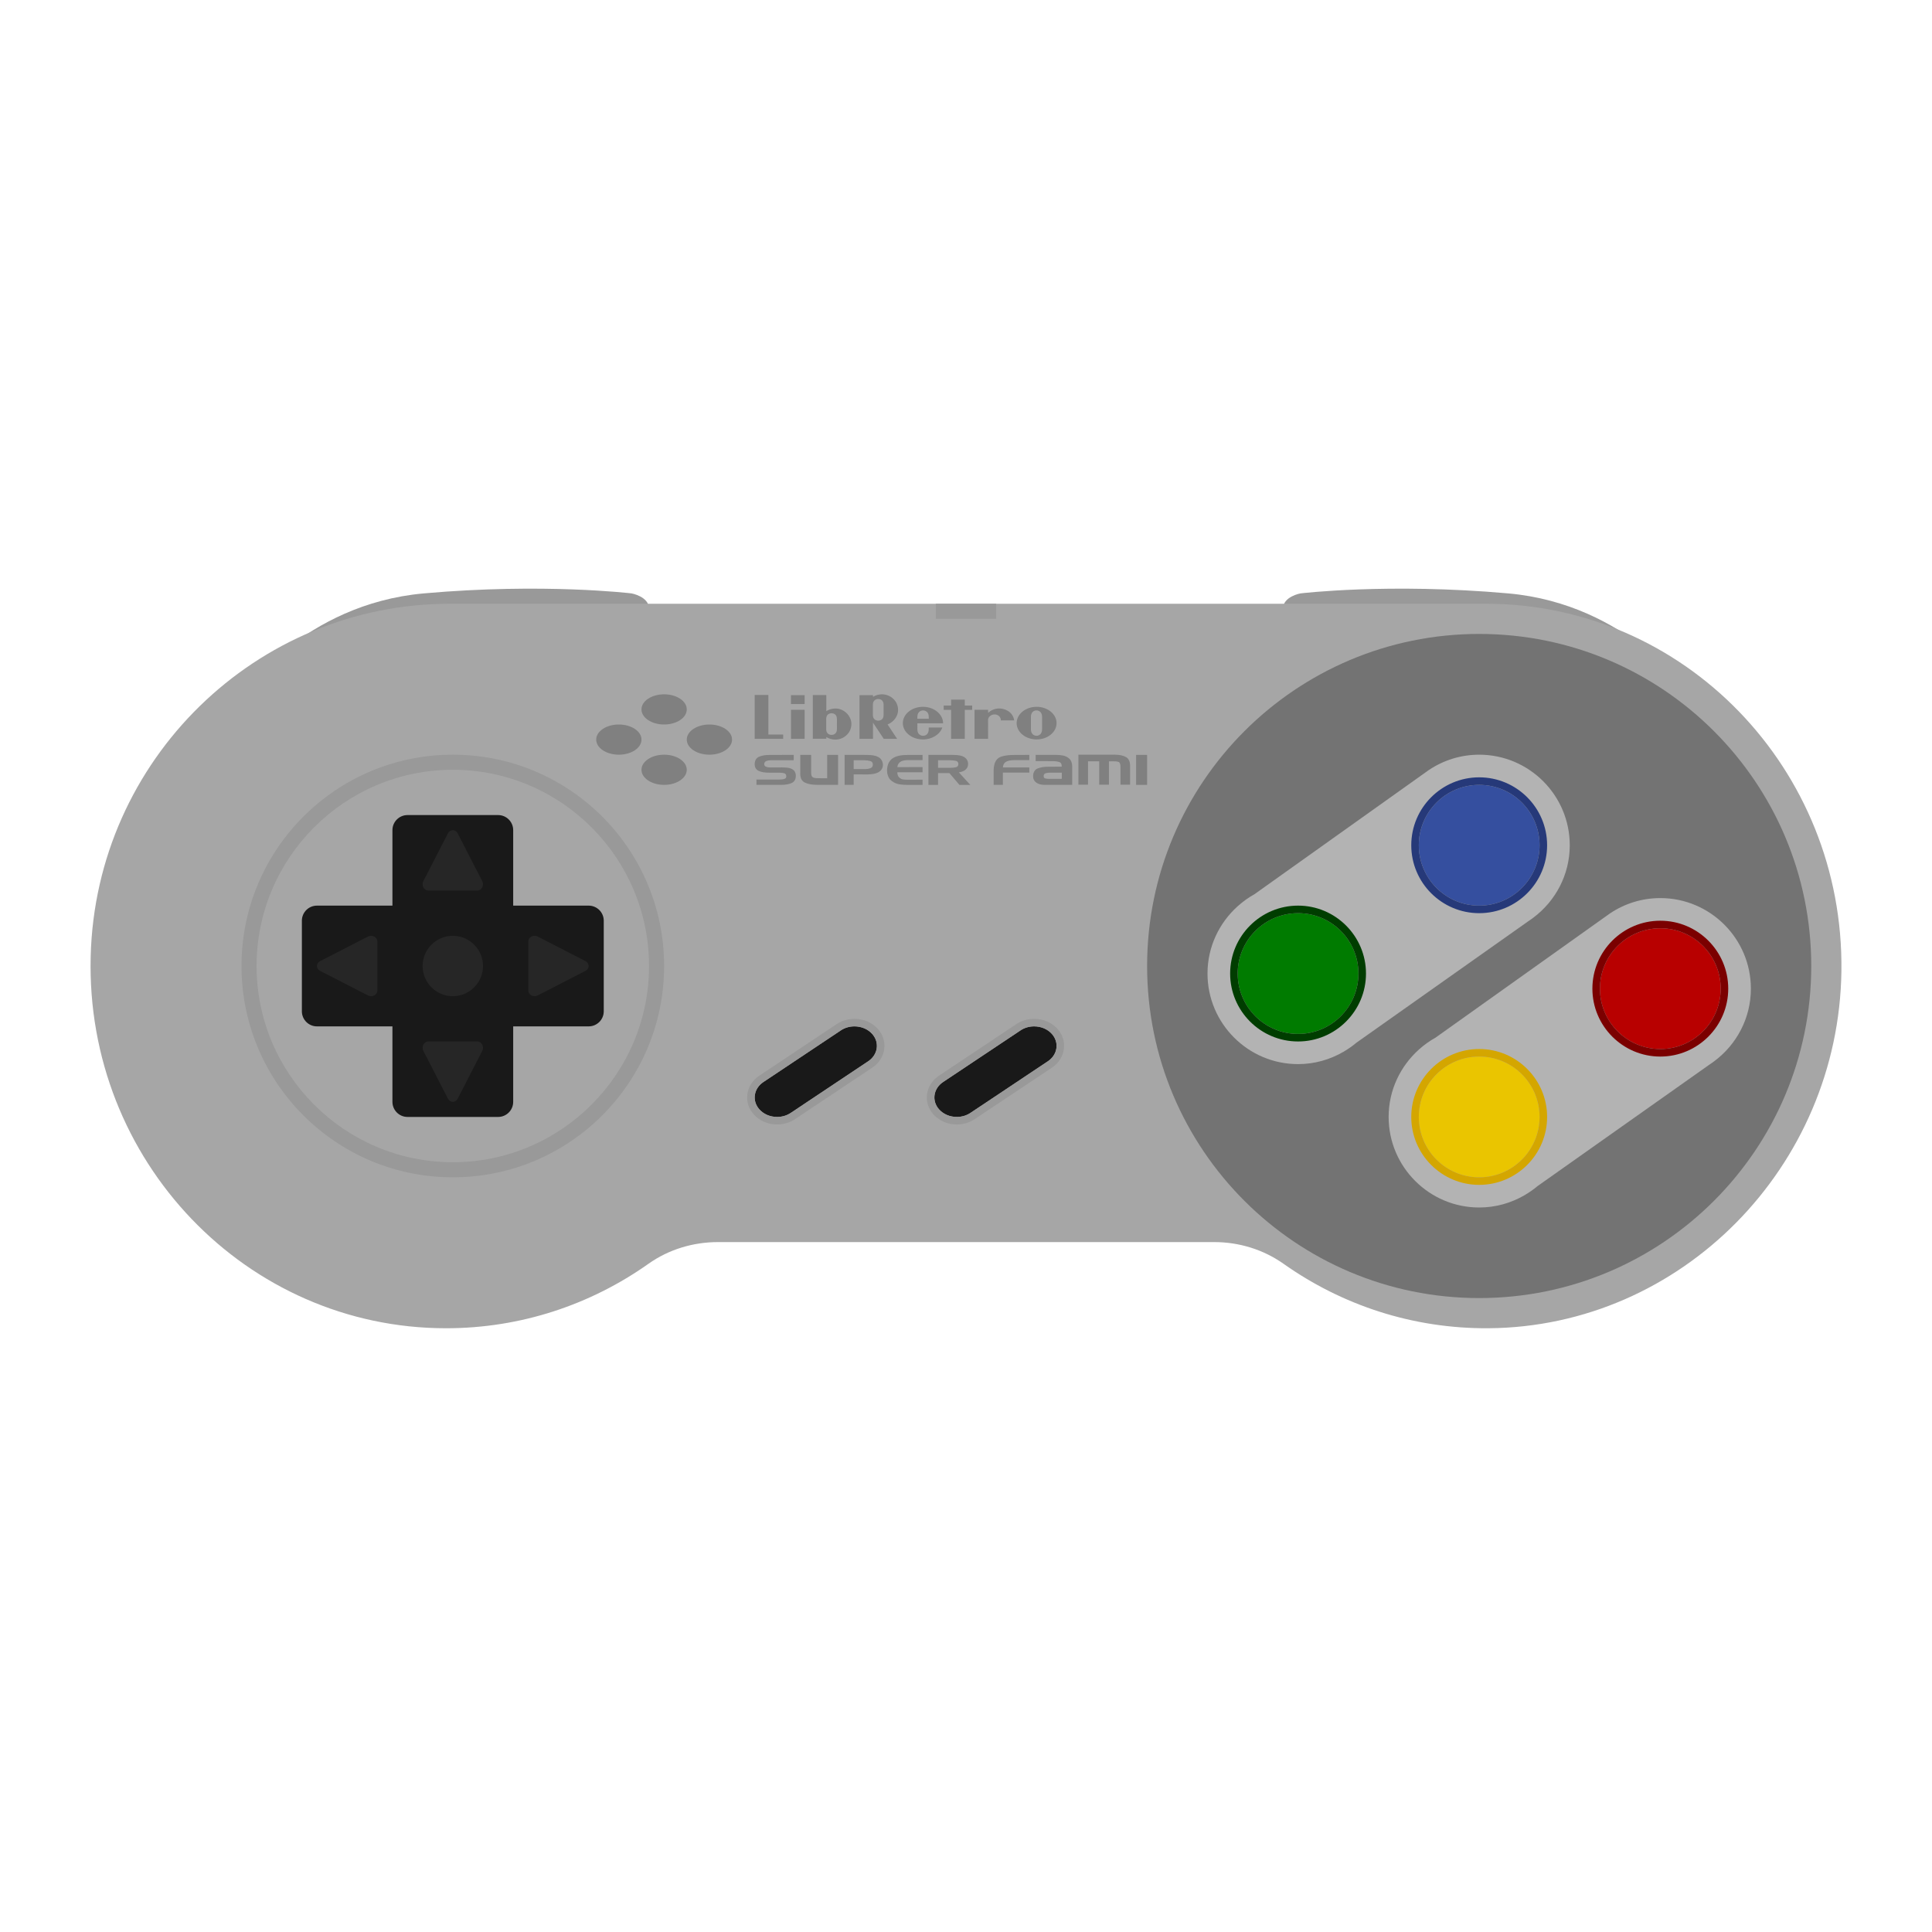
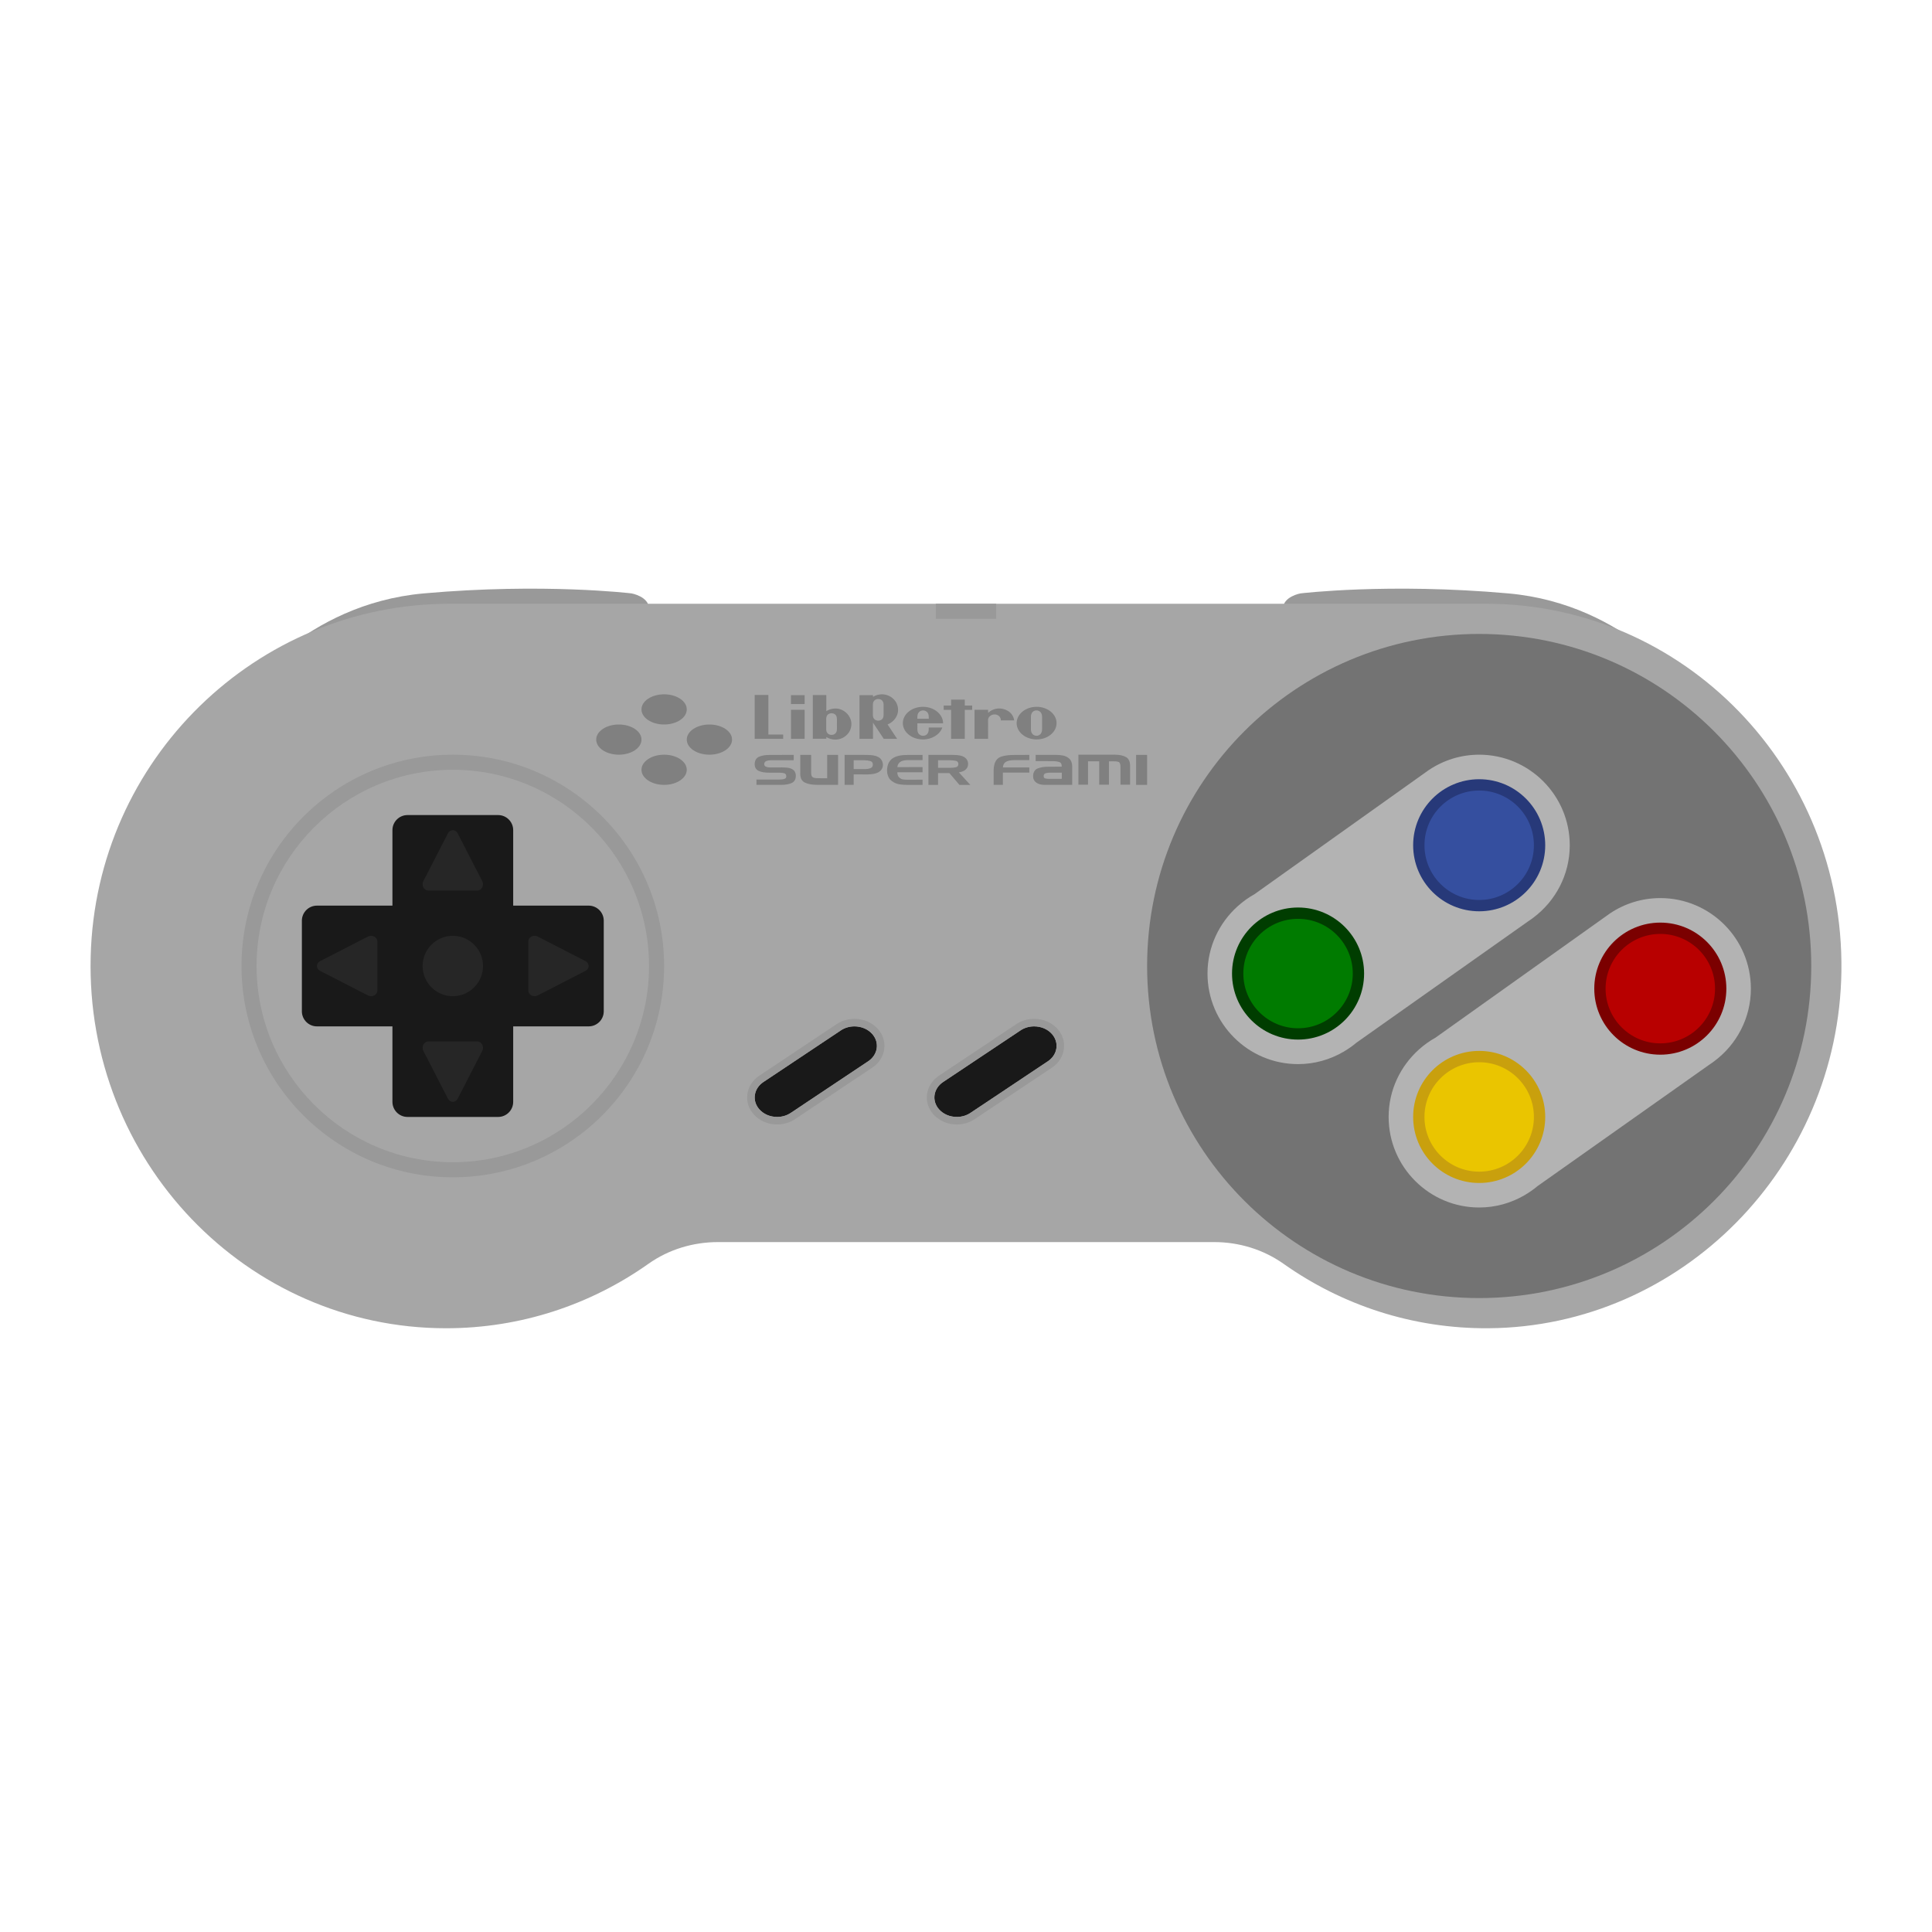
<svg xmlns="http://www.w3.org/2000/svg" viewBox="0 0 341.333 341.333" height="256" width="256" xml:space="preserve" id="svg2" version="1.1">
  <defs id="defs6">
    <clipPath id="clipPath18" clipPathUnits="userSpaceOnUse">
      <path id="path16" d="M 0,256 H 256 V 0 H 0 Z" />
    </clipPath>
    <clipPath id="clipPath26" clipPathUnits="userSpaceOnUse">
      <path id="path24" d="M 4,186 H 252 V 72 H 4 Z" />
    </clipPath>
  </defs>
  <g id="g22" transform="matrix(1.333333,0,0,-1.333333,0,341.3333)" />
  <path id="path38" style="fill:#999999;fill-opacity:1;fill-rule:nonzero;stroke:none;stroke-width:1.333" d="m 298.667,122.667 c 0,0 -11.031,-15.939 -32.192,-17.828 -21.161,-1.888 -36.721,0 -36.721,0 0,0 -3.061,0.54 -3.087,2.699 l 72,15.129" />
  <path id="path42" style="fill:#999999;fill-opacity:1;fill-rule:nonzero;stroke:none;stroke-width:1.333" d="m 42.667,122.667 c 0,0 11.031,-15.939 32.192,-17.828 21.161,-1.888 36.721,0 36.721,0 0,0 3.061,0.54 3.087,2.699 l -72,15.129" />
  <path id="path46" style="fill:#a6a6a6;fill-opacity:1;fill-rule:nonzero;stroke:none;stroke-width:1.333" d="M 262.532,106.667 H 79.466 c -34.144,0 -62.557,27.509 -63.444,62.295 -0.923,36.125 27.539,65.705 62.779,65.705 13.292,0 25.617,-4.211 35.767,-11.391 3.593,-2.543 7.899,-3.832 12.275,-3.832 h 87.689 c 4.372,0 8.664,1.308 12.256,3.848 10.263,7.253 22.745,11.471 36.203,11.373 33.997,-0.248 61.868,-28.451 62.337,-63.095 0.484,-35.76 -27.816,-64.904 -62.796,-64.904" />
  <path id="path50" style="fill:#737373;fill-opacity:1;fill-rule:nonzero;stroke:none;stroke-width:1.333" d="m 320,170.667 c 0,32.401 -26.265,58.667 -58.667,58.667 -32.401,0 -58.667,-26.265 -58.667,-58.667 0,-32.401 26.265,-58.667 58.667,-58.667 32.401,0 58.667,26.265 58.667,58.667" />
  <path id="path54" style="fill:#191919;fill-opacity:1;fill-rule:nonzero;stroke:none;stroke-width:1.333" d="M 104,160 H 90.667 V 146.667 C 90.667,145.193 89.473,144 88,144 H 72 c -1.473,0 -2.667,1.193 -2.667,2.667 V 160 H 56 c -1.473,0 -2.667,1.193 -2.667,2.667 v 16 c 0,1.473 1.193,2.667 2.667,2.667 h 13.333 v 13.333 c 0,1.473 1.193,2.667 2.667,2.667 H 88 c 1.473,0 2.667,-1.193 2.667,-2.667 V 181.333 H 104 c 1.473,0 2.667,-1.193 2.667,-2.667 v -16 C 106.667,161.193 105.473,160 104,160" />
  <path id="path58" style="fill:#262626;fill-opacity:1;fill-rule:nonzero;stroke:none;stroke-width:1.333" d="m 74.667,170.667 c 0,-2.945 2.388,-5.333 5.333,-5.333 2.945,0 5.333,2.388 5.333,5.333 0,2.945 -2.388,5.333 -5.333,5.333 -2.945,0 -5.333,-2.388 -5.333,-5.333" />
  <path id="path62" style="fill:#b3b3b3;fill-opacity:1;fill-rule:nonzero;stroke:none;stroke-width:1.333" d="m 277.333,149.333 c 0,-8.823 -7.177,-16 -16,-16 -3.273,0 -6.319,0.992 -8.857,2.687 l -0.001,-0.003 -0.027,0.02 c -0.071,0.047 -0.137,0.099 -0.208,0.147 l -30.633,21.815 c -1.031,0.571 -1.983,1.26 -2.859,2.036 l -0.081,0.057 0.007,0.009 c -3.268,2.932 -5.34,7.173 -5.34,11.899 0,8.823 7.177,16 16,16 2.913,0 5.639,-0.795 7.993,-2.161 l 0.007,0.009 0.136,-0.095 c 0.767,-0.456 1.497,-0.964 2.175,-1.537 l 30.359,-21.455 c 0.313,-0.203 0.613,-0.42 0.911,-0.644 l 0.005,-0.003 v -0.001 c 3.885,-2.921 6.415,-7.555 6.415,-12.78" />
-   <path id="path66" style="fill:#007b00;fill-opacity:1;fill-rule:nonzero;stroke:none;stroke-width:1.333" d="m 229.333,161.333 c -5.891,0 -10.667,4.776 -10.667,10.667 0,5.891 4.776,10.667 10.667,10.667 5.891,0 10.667,-4.776 10.667,-10.667 0,-5.891 -4.776,-10.667 -10.667,-10.667" />
-   <path id="path70" style="fill:#003d00;fill-opacity:1;fill-rule:nonzero;stroke:none;stroke-width:1.333" d="m 229.333,160 c -6.617,0 -12,5.383 -12,12 0,6.617 5.383,12 12,12 6.617,0 12,-5.383 12,-12 0,-6.617 -5.383,-12 -12,-12 m 0,1.333 c 5.891,0 10.667,4.776 10.667,10.667 0,5.891 -4.776,10.667 -10.667,10.667 -5.891,0 -10.667,-4.776 -10.667,-10.667 0,-5.891 4.776,-10.667 10.667,-10.667" />
-   <path id="path74" style="fill:#354f9f;fill-opacity:1;fill-rule:nonzero;stroke:none;stroke-width:1.333" d="m 261.333,138.667 c -5.891,0 -10.667,4.776 -10.667,10.667 0,5.891 4.776,10.667 10.667,10.667 5.891,0 10.667,-4.776 10.667,-10.667 0,-5.891 -4.776,-10.667 -10.667,-10.667" />
-   <path id="path78" style="fill:#263979;fill-opacity:1;fill-rule:nonzero;stroke:none;stroke-width:1.333" d="m 261.333,137.333 c -6.617,0 -12,5.383 -12,12 0,6.617 5.383,12 12,12 6.617,0 12,-5.383 12,-12 0,-6.617 -5.383,-12 -12,-12 m 0,1.333 c 5.891,0 10.667,4.776 10.667,10.667 0,5.891 -4.776,10.667 -10.667,10.667 -5.891,0 -10.667,-4.776 -10.667,-10.667 0,-5.891 4.776,-10.667 10.667,-10.667" />
-   <path id="path82" style="fill:#b3b3b3;fill-opacity:1;fill-rule:nonzero;stroke:none;stroke-width:1.333" d="m 309.333,174.667 c 0,-8.823 -7.177,-16 -16,-16 -3.273,0 -6.319,0.992 -8.857,2.687 l -10e-4,-0.003 -0.027,0.02 c -0.071,0.047 -0.137,0.099 -0.208,0.147 L 253.607,183.332 c -1.031,0.571 -1.983,1.26 -2.859,2.036 l -0.081,0.057 0.007,0.009 c -3.268,2.932 -5.34,7.173 -5.34,11.899 0,8.823 7.177,16 16,16 2.913,0 5.639,-0.795 7.993,-2.161 l 0.007,0.009 0.136,-0.095 c 0.767,-0.456 1.497,-0.964 2.175,-1.537 l 30.359,-21.455 c 0.313,-0.203 0.613,-0.42 0.911,-0.644 l 0.005,-0.003 v -0.001 c 3.885,-2.921 6.415,-7.555 6.415,-12.78" />
-   <path id="path86" style="fill:#eac500;fill-opacity:1;fill-rule:nonzero;stroke:none;stroke-width:1.333" d="m 261.333,186.667 c -5.891,0 -10.667,4.776 -10.667,10.667 0,5.891 4.776,10.667 10.667,10.667 5.891,0 10.667,-4.776 10.667,-10.667 0,-5.891 -4.776,-10.667 -10.667,-10.667" />
-   <path id="path90" style="fill:#d4a600;fill-opacity:1;fill-rule:nonzero;stroke:none;stroke-width:1.333" d="m 261.333,185.333 c -6.617,0 -12,5.383 -12,12 0,6.617 5.383,12 12,12 6.617,0 12,-5.383 12,-12 0,-6.617 -5.383,-12 -12,-12 m 0,1.333 c 5.891,0 10.667,4.776 10.667,10.667 0,5.891 -4.776,10.667 -10.667,10.667 -5.891,0 -10.667,-4.776 -10.667,-10.667 0,-5.891 4.776,-10.667 10.667,-10.667" />
-   <path id="path94" style="fill:#b80000;fill-opacity:1;fill-rule:nonzero;stroke:none;stroke-width:1.333" d="m 293.333,164 c -5.891,0 -10.667,4.776 -10.667,10.667 0,5.891 4.776,10.667 10.667,10.667 5.891,0 10.667,-4.776 10.667,-10.667 0,-5.891 -4.776,-10.667 -10.667,-10.667" />
-   <path id="path98" style="fill:#7b0000;fill-opacity:1;fill-rule:nonzero;stroke:none;stroke-width:1.333" d="m 293.333,162.667 c -6.617,0 -12,5.383 -12,12 0,6.617 5.383,12 12,12 6.617,0 12,-5.383 12,-12 0,-6.617 -5.383,-12 -12,-12 m 0,1.333 c 5.891,0 10.667,4.776 10.667,10.667 0,5.891 -4.776,10.667 -10.667,10.667 -5.891,0 -10.667,-4.776 -10.667,-10.667 0,-5.891 4.776,-10.667 10.667,-10.667" />
+   <path id="path66" style="fill:#007b00;fill-opacity:1;fill-rule:nonzero;stroke:#003d00;stroke-width:2;stroke-opacity:1;stroke-miterlimit:4;stroke-dasharray:none" d="m 229.333,161.333 c -5.891,0 -10.667,4.776 -10.667,10.667 0,5.891 4.776,10.667 10.667,10.667 5.891,0 10.667,-4.776 10.667,-10.667 0,-5.891 -4.776,-10.667 -10.667,-10.667" />
+   <path id="path74" style="fill:#354f9f;fill-opacity:1;fill-rule:nonzero;stroke:#273979;stroke-width:2;stroke-opacity:1;stroke-miterlimit:4;stroke-dasharray:none" d="m 261.333,138.667 c -5.891,0 -10.667,4.776 -10.667,10.667 0,5.891 4.776,10.667 10.667,10.667 5.891,0 10.667,-4.776 10.667,-10.667 0,-5.891 -4.776,-10.667 -10.667,-10.667" />
+   <path id="path82" style="fill:#b3b3b3;fill-opacity:1;fill-rule:nonzero;stroke:none;stroke-width:2;stroke-miterlimit:4;stroke-dasharray:none" d="m 309.333,174.667 c 0,-8.823 -7.177,-16 -16,-16 -3.273,0 -6.319,0.992 -8.857,2.687 l -10e-4,-0.003 -0.027,0.02 c -0.071,0.047 -0.137,0.099 -0.208,0.147 L 253.607,183.332 c -1.031,0.571 -1.983,1.26 -2.859,2.036 l -0.081,0.057 0.007,0.009 c -3.268,2.932 -5.34,7.173 -5.34,11.899 0,8.823 7.177,16 16,16 2.913,0 5.639,-0.795 7.993,-2.161 l 0.007,0.009 0.136,-0.095 c 0.767,-0.456 1.497,-0.964 2.175,-1.537 l 30.359,-21.455 c 0.313,-0.203 0.613,-0.42 0.911,-0.644 l 0.005,-0.003 v -0.001 c 3.885,-2.921 6.415,-7.555 6.415,-12.78" />
+   <path id="path86" style="fill:#eac500;fill-opacity:1;fill-rule:nonzero;stroke:#c9a00d;stroke-width:2;stroke-opacity:1;stroke-miterlimit:4;stroke-dasharray:none" d="m 261.333,186.667 c -5.891,0 -10.667,4.776 -10.667,10.667 0,5.891 4.776,10.667 10.667,10.667 5.891,0 10.667,-4.776 10.667,-10.667 0,-5.891 -4.776,-10.667 -10.667,-10.667" />
+   <path id="path94" style="fill:#b80000;fill-opacity:1;fill-rule:nonzero;stroke:#7b0000;stroke-width:2;stroke-opacity:1;stroke-miterlimit:4;stroke-dasharray:none" d="m 293.333,164 c -5.891,0 -10.667,4.776 -10.667,10.667 0,5.891 4.776,10.667 10.667,10.667 5.891,0 10.667,-4.776 10.667,-10.667 0,-5.891 -4.776,-10.667 -10.667,-10.667" />
  <path id="path102" style="fill:#191919;fill-opacity:1;fill-rule:nonzero;stroke:none;stroke-width:1.333" d="m 185.85,182.681 c -0.756,-0.857 -1.903,-1.348 -3.147,-1.348 -0.877,0 -1.711,0.245 -2.408,0.712 l -13.665,9.111 c -1.733,1.156 -2.061,3.323 -0.732,4.829 0.756,0.856 1.903,1.348 3.147,1.348 0.877,0 1.711,-0.247 2.408,-0.712 l 13.665,-9.111 c 1.733,-1.156 2.061,-3.323 0.732,-4.829" />
  <path id="path106" style="fill:#999999;fill-opacity:1;fill-rule:nonzero;stroke:none;stroke-width:1.333" d="m 182.703,180 c -1.143,0 -2.232,0.324 -3.149,0.936 l -13.664,9.111 c -1.167,0.779 -1.935,1.975 -2.105,3.281 -0.167,1.28 0.228,2.536 1.113,3.539 1.009,1.144 2.52,1.8 4.147,1.8 1.141,0 2.229,-0.324 3.148,-0.936 L 185.858,188.62 c 1.167,-0.779 1.935,-1.975 2.105,-3.281 0.167,-1.28 -0.229,-2.536 -1.113,-3.54 C 185.841,180.656 184.33,180 182.703,180 m 0,1.333 c 1.244,0 2.391,0.491 3.147,1.348 1.329,1.507 1.001,3.673 -0.732,4.829 l -13.665,9.111 c -0.697,0.465 -1.531,0.712 -2.408,0.712 -1.244,0 -2.391,-0.492 -3.147,-1.348 -1.329,-1.507 -1.001,-3.673 0.732,-4.829 l 13.665,-9.111 c 0.697,-0.467 1.531,-0.712 2.408,-0.712" />
  <path id="path110" style="fill:#191919;fill-opacity:1;fill-rule:nonzero;stroke:none;stroke-width:1.333" d="m 150.958,181.333 c -0.877,0 -1.711,0.245 -2.408,0.712 L 134.884,191.156 c -0.84,0.56 -1.379,1.371 -1.516,2.283 -0.139,0.912 0.14,1.816 0.784,2.547 0.756,0.856 1.903,1.348 3.147,1.348 0.877,0 1.711,-0.247 2.408,-0.712 l 13.665,-9.111 c 0.839,-0.56 1.377,-1.371 1.516,-2.283 0.139,-0.912 -0.14,-1.816 -0.784,-2.547 -0.756,-0.857 -1.903,-1.348 -3.147,-1.348" />
  <path id="path114" style="fill:#999999;fill-opacity:1;fill-rule:nonzero;stroke:none;stroke-width:1.333" d="m 150.958,180 c -1.143,0 -2.232,0.324 -3.149,0.936 l -13.664,9.111 c -1.155,0.771 -1.9,1.904 -2.095,3.192 -0.199,1.309 0.193,2.597 1.103,3.628 1.009,1.144 2.52,1.8 4.147,1.8 1.141,0 2.229,-0.324 3.148,-0.936 l 13.664,-9.111 c 1.156,-0.771 1.9,-1.904 2.096,-3.192 0.199,-1.309 -0.193,-2.597 -1.103,-3.628 -1.009,-1.144 -2.521,-1.8 -4.147,-1.8 m 0,1.333 c 1.244,0 2.391,0.491 3.147,1.348 0.644,0.731 0.923,1.635 0.784,2.547 -0.139,0.912 -0.677,1.723 -1.516,2.283 l -13.665,9.111 c -0.697,0.465 -1.531,0.712 -2.408,0.712 -1.244,0 -2.391,-0.492 -3.147,-1.348 -0.644,-0.731 -0.923,-1.635 -0.784,-2.547 0.137,-0.912 0.676,-1.723 1.516,-2.283 l 13.665,-9.111 c 0.697,-0.467 1.531,-0.712 2.408,-0.712" />
  <path id="path118" style="fill:#262626;fill-opacity:1;fill-rule:nonzero;stroke:none;stroke-width:1.333" d="m 56.556,169.809 8.443,-4.341 c 0.741,-0.381 1.668,0.095 1.668,0.857 v 8.683 c 0,0.763 -0.927,1.239 -1.668,0.859 l -8.443,-4.341 c -0.741,-0.381 -0.741,-1.335 0,-1.716" />
  <path id="path122" style="fill:#262626;fill-opacity:1;fill-rule:nonzero;stroke:none;stroke-width:1.333" d="m 103.444,171.524 -8.443,4.341 c -0.741,0.381 -1.668,-0.095 -1.668,-0.857 v -8.683 c 0,-0.763 0.927,-1.239 1.668,-0.859 l 8.443,4.341 c 0.741,0.381 0.741,1.335 0,1.716" />
  <path id="path126" style="fill:#262626;fill-opacity:1;fill-rule:nonzero;stroke:none;stroke-width:1.333" d="m 80.857,147.223 4.341,8.443 c 0.381,0.741 -0.095,1.668 -0.857,1.668 h -8.683 c -0.763,0 -1.239,-0.927 -0.859,-1.668 l 4.341,-8.443 c 0.381,-0.741 1.335,-0.741 1.716,0" />
  <path id="path130" style="fill:#262626;fill-opacity:1;fill-rule:nonzero;stroke:none;stroke-width:1.333" d="M 79.143,194.111 74.801,185.668 C 74.42,184.927 74.896,184 75.659,184 h 8.683 c 0.763,0 1.239,0.927 0.859,1.668 l -4.341,8.443 c -0.381,0.741 -1.335,0.741 -1.716,0" />
  <path id="path134" style="fill:#999999;fill-opacity:1;fill-rule:nonzero;stroke:none;stroke-width:1.333" d="m 80,133.333 c -20.619,0 -37.333,16.715 -37.333,37.333 0,20.619 16.715,37.333 37.333,37.333 20.619,0 37.333,-16.715 37.333,-37.333 0,-20.619 -16.715,-37.333 -37.333,-37.333 m 0,2.667 c 19.115,0 34.667,15.552 34.667,34.667 0,19.115 -15.552,34.667 -34.667,34.667 -19.115,0 -34.667,-15.552 -34.667,-34.667 0,-19.115 15.552,-34.667 34.667,-34.667" />
  <path d="m 176,109.333 h -10.667 v -2.667 H 176 Z" style="fill:#999999;fill-opacity:1;fill-rule:nonzero;stroke:none;stroke-width:1.333" id="path136" />
  <path id="path140" style="fill:#808080;fill-opacity:1;fill-rule:nonzero;stroke:none;stroke-width:1.333" d="m 136.254,134.312 c -0.347,0.005 -0.641,0.055 -0.877,0.152 -0.24,0.096 -0.357,0.279 -0.357,0.549 0,0.207 0.1,0.355 0.301,0.443 0.205,0.088 0.441,0.133 0.712,0.133 l 2.129,-0.008 c 0.08,0.005 0.159,0.008 0.245,0.008 0.084,0 0.171,0.001 0.253,0.007 0.251,0.009 0.496,0.039 0.736,0.085 0.243,0.047 0.453,0.131 0.641,0.255 0.169,0.108 0.299,0.237 0.381,0.391 0.087,0.152 0.139,0.309 0.16,0.473 0.007,0.049 0.013,0.096 0.017,0.143 0.003,0.047 0.007,0.095 0.007,0.144 -0.017,0.615 -0.26,1.032 -0.736,1.252 -0.477,0.219 -1.123,0.328 -1.941,0.328 h -4.28 v -0.944 h 4.027 c 0.353,0.004 0.663,-0.035 0.919,-0.12 0.26,-0.083 0.364,-0.272 0.316,-0.568 -0.035,-0.231 -0.16,-0.373 -0.371,-0.427 -0.216,-0.055 -0.469,-0.084 -0.76,-0.089 l -1.893,-0.007 c -0.791,0.004 -1.412,-0.105 -1.869,-0.328 -0.461,-0.225 -0.687,-0.629 -0.68,-1.215 0.017,-0.615 0.263,-1.035 0.741,-1.259 0.479,-0.224 1.128,-0.336 1.947,-0.336 l 4.207,-0.007 v 0.944 z" />
  <path id="path144" style="fill:#808080;fill-opacity:1;fill-rule:nonzero;stroke:none;stroke-width:1.333" d="m 144.435,138.667 c -0.96,-0.007 -1.709,-0.144 -2.247,-0.412 -0.536,-0.269 -0.803,-0.781 -0.803,-1.539 v -3.348 h 1.927 v 3.188 c 0,0.368 0.081,0.615 0.248,0.743 0.167,0.128 0.509,0.192 1.028,0.192 l 1.552,0.009 v -4.132 h 1.925 v 5.299 z" />
  <path id="path148" style="fill:#808080;fill-opacity:1;fill-rule:nonzero;stroke:none;stroke-width:1.333" d="m 152.68,134.312 h -1.857 v 1.565 h 1.951 c 0.391,0 0.725,-0.053 1.008,-0.16 0.284,-0.105 0.425,-0.311 0.425,-0.616 0.013,-0.339 -0.135,-0.553 -0.449,-0.645 -0.317,-0.091 -0.673,-0.137 -1.077,-0.137 z m 0.021,-0.944 c 0.007,0.005 0.016,0.007 0.027,0.007 h 0.024 0.404 c 0.135,0 0.269,0.005 0.404,0.015 0.239,0.009 0.477,0.033 0.716,0.069 0.237,0.037 0.459,0.097 0.663,0.181 0.376,0.153 0.641,0.363 0.801,0.628 0.159,0.265 0.241,0.544 0.248,0.833 0.007,0.267 -0.059,0.523 -0.197,0.768 -0.137,0.245 -0.365,0.449 -0.683,0.612 -0.269,0.133 -0.56,0.221 -0.875,0.261 -0.313,0.043 -0.635,0.069 -0.96,0.079 h -0.255 -0.256 l -1.94,-0.007 v 1.852 h -1.603 v -5.299 z" />
  <path id="path152" style="fill:#808080;fill-opacity:1;fill-rule:nonzero;stroke:none;stroke-width:1.333" d="m 159.033,134.619 c -0.291,0.213 -0.453,0.517 -0.492,0.912 l 4.449,-0.008 v 0.923 h -4.46 c 0,0.187 0.031,0.367 0.091,0.539 0.061,0.173 0.183,0.331 0.367,0.472 0.167,0.133 0.357,0.216 0.583,0.248 0.221,0.032 0.451,0.048 0.687,0.048 h 0.048 0.048 l 2.637,-0.008 v 0.923 h -2.713 c -0.433,0 -0.849,-0.027 -1.251,-0.081 -0.403,-0.055 -0.78,-0.179 -1.133,-0.376 -0.427,-0.241 -0.724,-0.535 -0.895,-0.881 -0.169,-0.348 -0.263,-0.703 -0.277,-1.067 -0.007,-0.079 -0.009,-0.156 -0.003,-0.229 0.003,-0.073 0.007,-0.147 0.013,-0.221 0.08,-0.836 0.405,-1.452 0.984,-1.845 0.579,-0.393 1.449,-0.589 2.603,-0.589 l 2.672,-0.008 v 0.923 h -2.637 c -0.589,0.005 -1.029,0.115 -1.32,0.328" />
  <path id="path156" style="fill:#808080;fill-opacity:1;fill-rule:nonzero;stroke:none;stroke-width:1.333" d="m 167.81,134.312 h -2.084 v 1.336 h 2.084 c 0.015,0.004 0.029,0.007 0.044,0.007 h 0.044 c 0.359,0 0.688,-0.035 0.985,-0.107 0.296,-0.071 0.439,-0.26 0.432,-0.564 0,-0.315 -0.155,-0.505 -0.465,-0.569 -0.311,-0.063 -0.659,-0.096 -1.04,-0.096 z m 0.403,-0.944 c 0.084,0.005 0.165,0.007 0.241,0.007 0.081,0 0.161,0.003 0.243,0.008 0.307,0.009 0.611,0.041 0.908,0.096 0.292,0.053 0.556,0.155 0.78,0.303 0.201,0.127 0.355,0.277 0.453,0.449 0.103,0.172 0.165,0.349 0.187,0.532 0,0.035 0.004,0.068 0.008,0.103 0.004,0.035 0.004,0.069 0.004,0.104 0.007,0.368 -0.121,0.687 -0.389,0.956 -0.267,0.268 -0.68,0.445 -1.241,0.535 l 2.015,2.207 h -1.915 l -1.776,-2.083 h -2.004 v 2.083 h -1.699 v -5.299 z" />
  <path id="path160" style="fill:#808080;fill-opacity:1;fill-rule:nonzero;stroke:none;stroke-width:1.333" d="m 176.256,134.04 c 0.472,-0.443 1.509,-0.664 3.107,-0.664 l 2.488,-0.008 v 0.923 h -2.628 c -0.683,0.009 -1.187,0.111 -1.507,0.303 -0.32,0.192 -0.5,0.524 -0.535,0.996 l 4.669,-0.007 v 0.915 h -4.669 v 2.169 h -1.632 v -2.436 c 0,-1.017 0.235,-1.748 0.707,-2.191" />
  <path id="path164" style="fill:#808080;fill-opacity:1;fill-rule:nonzero;stroke:none;stroke-width:1.333" d="m 197.001,133.333 c 0.825,0.013 1.468,0.153 1.939,0.423 0.469,0.268 0.707,0.777 0.719,1.528 v 3.348 h -1.701 v -3.177 c 0,-0.496 -0.127,-0.783 -0.38,-0.86 -0.256,-0.076 -0.639,-0.108 -1.148,-0.095 -0.08,0.007 -0.163,0.009 -0.249,0.009 h -0.26 v 4.123 h -1.721 v -4.132 h -1.979 v 4.132 h -1.697 v -5.299 z" />
  <path d="m 200.717,133.368 h 1.949 v 5.299 h -1.949 z" style="fill:#808080;fill-opacity:1;fill-rule:nonzero;stroke:none;stroke-width:1.333" id="path166" />
  <path id="path170" style="fill:#808080;fill-opacity:1;fill-rule:nonzero;stroke:none;stroke-width:1.333" d="m 185.352,137.601 h 2.239 v -1.096 h -2.109 c -0.016,0.007 -0.033,0.009 -0.049,0.009 h -0.051 c -0.243,0.007 -0.464,0.043 -0.669,0.107 -0.205,0.064 -0.315,0.212 -0.323,0.447 -0.017,0.261 0.076,0.416 0.276,0.463 0.201,0.047 0.432,0.073 0.687,0.08 z m 1.289,-4.233 c 0.393,0.007 0.769,0.043 1.139,0.107 0.364,0.063 0.691,0.209 0.983,0.436 0.247,0.188 0.419,0.409 0.52,0.663 0.096,0.256 0.145,0.517 0.145,0.785 v 3.308 h -4.808 c -0.695,0 -1.227,-0.149 -1.595,-0.447 -0.369,-0.3 -0.536,-0.713 -0.499,-1.243 0.059,-0.636 0.348,-1.048 0.859,-1.237 0.515,-0.188 1.129,-0.281 1.841,-0.281 l 2.352,-0.009 c 0.025,-0.435 -0.117,-0.707 -0.431,-0.815 -0.315,-0.107 -0.712,-0.161 -1.189,-0.161 l -2.984,-0.009 v -1.096 z" />
  <path id="path174" style="fill:#808080;fill-opacity:1;fill-rule:nonzero;stroke:none;stroke-width:1.333" d="m 168.035,123.608 h 2.415 v 1.039 h 1.305 v 0.764 h -1.305 l 0.003,5.124 h -2.419 l 0.001,-5.124 h -1.312 v -0.763 h 1.315 z" />
  <path d="M 139.747,125.401 H 142.16 v 5.133 h -2.413 z" style="fill:#808080;fill-opacity:1;fill-rule:nonzero;stroke:none;stroke-width:1.333" id="path176" />
  <path d="M 139.741,122.813 H 142.16 v 1.577 h -2.419 z" style="fill:#808080;fill-opacity:1;fill-rule:nonzero;stroke:none;stroke-width:1.333" id="path178" />
  <path id="path182" style="fill:#808080;fill-opacity:1;fill-rule:nonzero;stroke:none;stroke-width:1.333" d="m 184.11,127.751 v 0 c 0,0.015 -0.001,0.777 -0.001,1.084 0,0.819 -0.503,1.156 -0.988,1.156 -0.483,0 -0.987,-0.337 -0.987,-1.156 v -1.105 c 0,0 0.001,-0.761 0.001,-1.071 0,-0.815 0.505,-1.151 0.985,-1.151 0.483,0 0.988,0.336 0.988,1.151 0,0.309 0,0.885 0.001,1.092 v -10e-4 z m -0.969,-2.877 c -1.948,0 -3.528,1.291 -3.528,2.881 0,1.593 1.58,2.883 3.528,2.883 1.948,0 3.527,-1.289 3.527,-2.883 0,-1.591 -1.579,-2.881 -3.527,-2.881" />
  <path id="path186" style="fill:#808080;fill-opacity:1;fill-rule:nonzero;stroke:none;stroke-width:1.333" d="m 145.967,127.009 c 0,-0.796 0.571,-0.997 0.945,-0.997 0.384,0 0.947,0.201 0.947,0.997 0,0.261 -10e-4,0.913 -10e-4,0.913 0,0 10e-4,0.641 10e-4,0.915 0,0.792 -0.563,1 -0.945,1 -0.376,0 -0.947,-0.208 -0.947,-1 v -0.911 z m -2.365,-4.211 v 7.72 h 2.388 c 0,0 0.001,-0.251 0.001,-0.296 0.923,0.556 1.964,0.555 2.777,0.192 0.216,-0.099 1.651,-0.759 1.651,-2.547 0,-1.353 -1.331,-2.835 -3.068,-2.687 -0.573,0.048 -0.981,0.248 -1.365,0.459 v -2.841 z" />
  <path id="path190" style="fill:#808080;fill-opacity:1;fill-rule:nonzero;stroke:none;stroke-width:1.333" d="m 162.234,125.979 c 0.188,-0.316 0.533,-0.468 0.848,-0.468 v 0 h 0.001 -0.001 c 0.316,0 0.663,0.152 0.851,0.468 0.152,0.256 0.16,0.556 0.156,1.008 h -2.015 c -0.004,-0.452 0.005,-0.752 0.16,-1.008 m 1.848,2.867 c 0,0.94 -0.643,1.148 -0.999,1.148 -0.357,0 -1.009,-0.208 -1.009,-1.148 0,-0.281 0.001,-1.06 0.001,-1.06 0,0 4.545,10e-4 4.545,0 0,-1.593 -1.597,-2.912 -3.56,-2.912 -1.963,0 -3.553,1.291 -3.553,2.883 0,1.592 1.591,2.883 3.553,2.883 1.628,0 3.004,-0.895 3.424,-2.105 l -2.404,0.001 c 0,0 0.001,0.021 0.001,0.311" />
  <path id="path194" style="fill:#808080;fill-opacity:1;fill-rule:nonzero;stroke:none;stroke-width:1.333" d="m 135.75,129.772 v -6.993 h -2.417 v 6.993 0.763 h 2.417 2.615 v -0.763 z" />
  <path id="path198" style="fill:#808080;fill-opacity:1;fill-rule:nonzero;stroke:none;stroke-width:1.333" d="m 176.817,127.28 h 2.365 c -0.244,-1.657 -1.857,-2.137 -2.688,-2.116 -0.797,0.023 -1.461,0.352 -1.924,0.776 -0.003,-0.127 0,-0.541 0,-0.541 l -2.395,0.003 -0.003,5.133 h 2.397 c 0,0 -0.003,-3.153 -0.003,-3.371 0,-0.448 0.489,-0.947 1.147,-0.947 0.656,0 1.103,0.499 1.103,0.947 z" />
  <path id="path202" style="fill:#808080;fill-opacity:1;fill-rule:nonzero;stroke:none;stroke-width:1.333" d="m 154.215,125.407 v -0.911 c 0,-0.792 0.571,-1 0.947,-1 0.383,0 0.945,0.208 0.945,1 0,0.273 -0.001,0.915 -0.001,0.915 0,0 0.001,0.651 0.001,0.913 0,0.795 -0.563,0.997 -0.947,0.997 -0.375,0 -0.945,-0.203 -0.945,-0.997 z m 4.452,0.057 c 0,-1.787 -1.435,-2.448 -1.651,-2.545 -0.813,-0.363 -1.855,-0.364 -2.777,0.192 0,-0.047 -0.001,-0.296 -0.001,-0.296 h -2.388 v 7.72 h 2.384 v -2.841 c 0.009,0.005 0.02,0.011 0.031,0.016 l 1.868,2.825 h 2.365 l -1.687,-2.549 c 1.107,-0.417 1.856,-1.505 1.856,-2.521" />
  <path id="path206" style="fill:#808080;fill-opacity:1;fill-rule:nonzero;stroke:none;stroke-width:1.333" d="m 121.333,125.333 c 0,1.473 -1.791,2.667 -4,2.667 -2.209,0 -4,-1.193 -4,-2.667 0,-1.473 1.791,-2.667 4,-2.667 2.209,0 4,1.193 4,2.667" />
  <path id="path210" style="fill:#808080;fill-opacity:1;fill-rule:nonzero;stroke:none;stroke-width:1.333" d="m 113.333,130.667 c 0,1.473 -1.791,2.667 -4,2.667 -2.209,0 -4,-1.193 -4,-2.667 0,-1.473 1.791,-2.667 4,-2.667 2.209,0 4,1.193 4,2.667" />
  <path id="path214" style="fill:#808080;fill-opacity:1;fill-rule:nonzero;stroke:none;stroke-width:1.333" d="m 129.333,130.667 c 0,1.473 -1.791,2.667 -4,2.667 -2.209,0 -4,-1.193 -4,-2.667 0,-1.473 1.791,-2.667 4,-2.667 2.209,0 4,1.193 4,2.667" />
  <path id="path218" style="fill:#808080;fill-opacity:1;fill-rule:nonzero;stroke:none;stroke-width:1.333" d="m 121.333,136 c 0,1.473 -1.791,2.667 -4,2.667 -2.209,0 -4,-1.193 -4,-2.667 0,-1.473 1.791,-2.667 4,-2.667 2.209,0 4,1.193 4,2.667" />
</svg>
